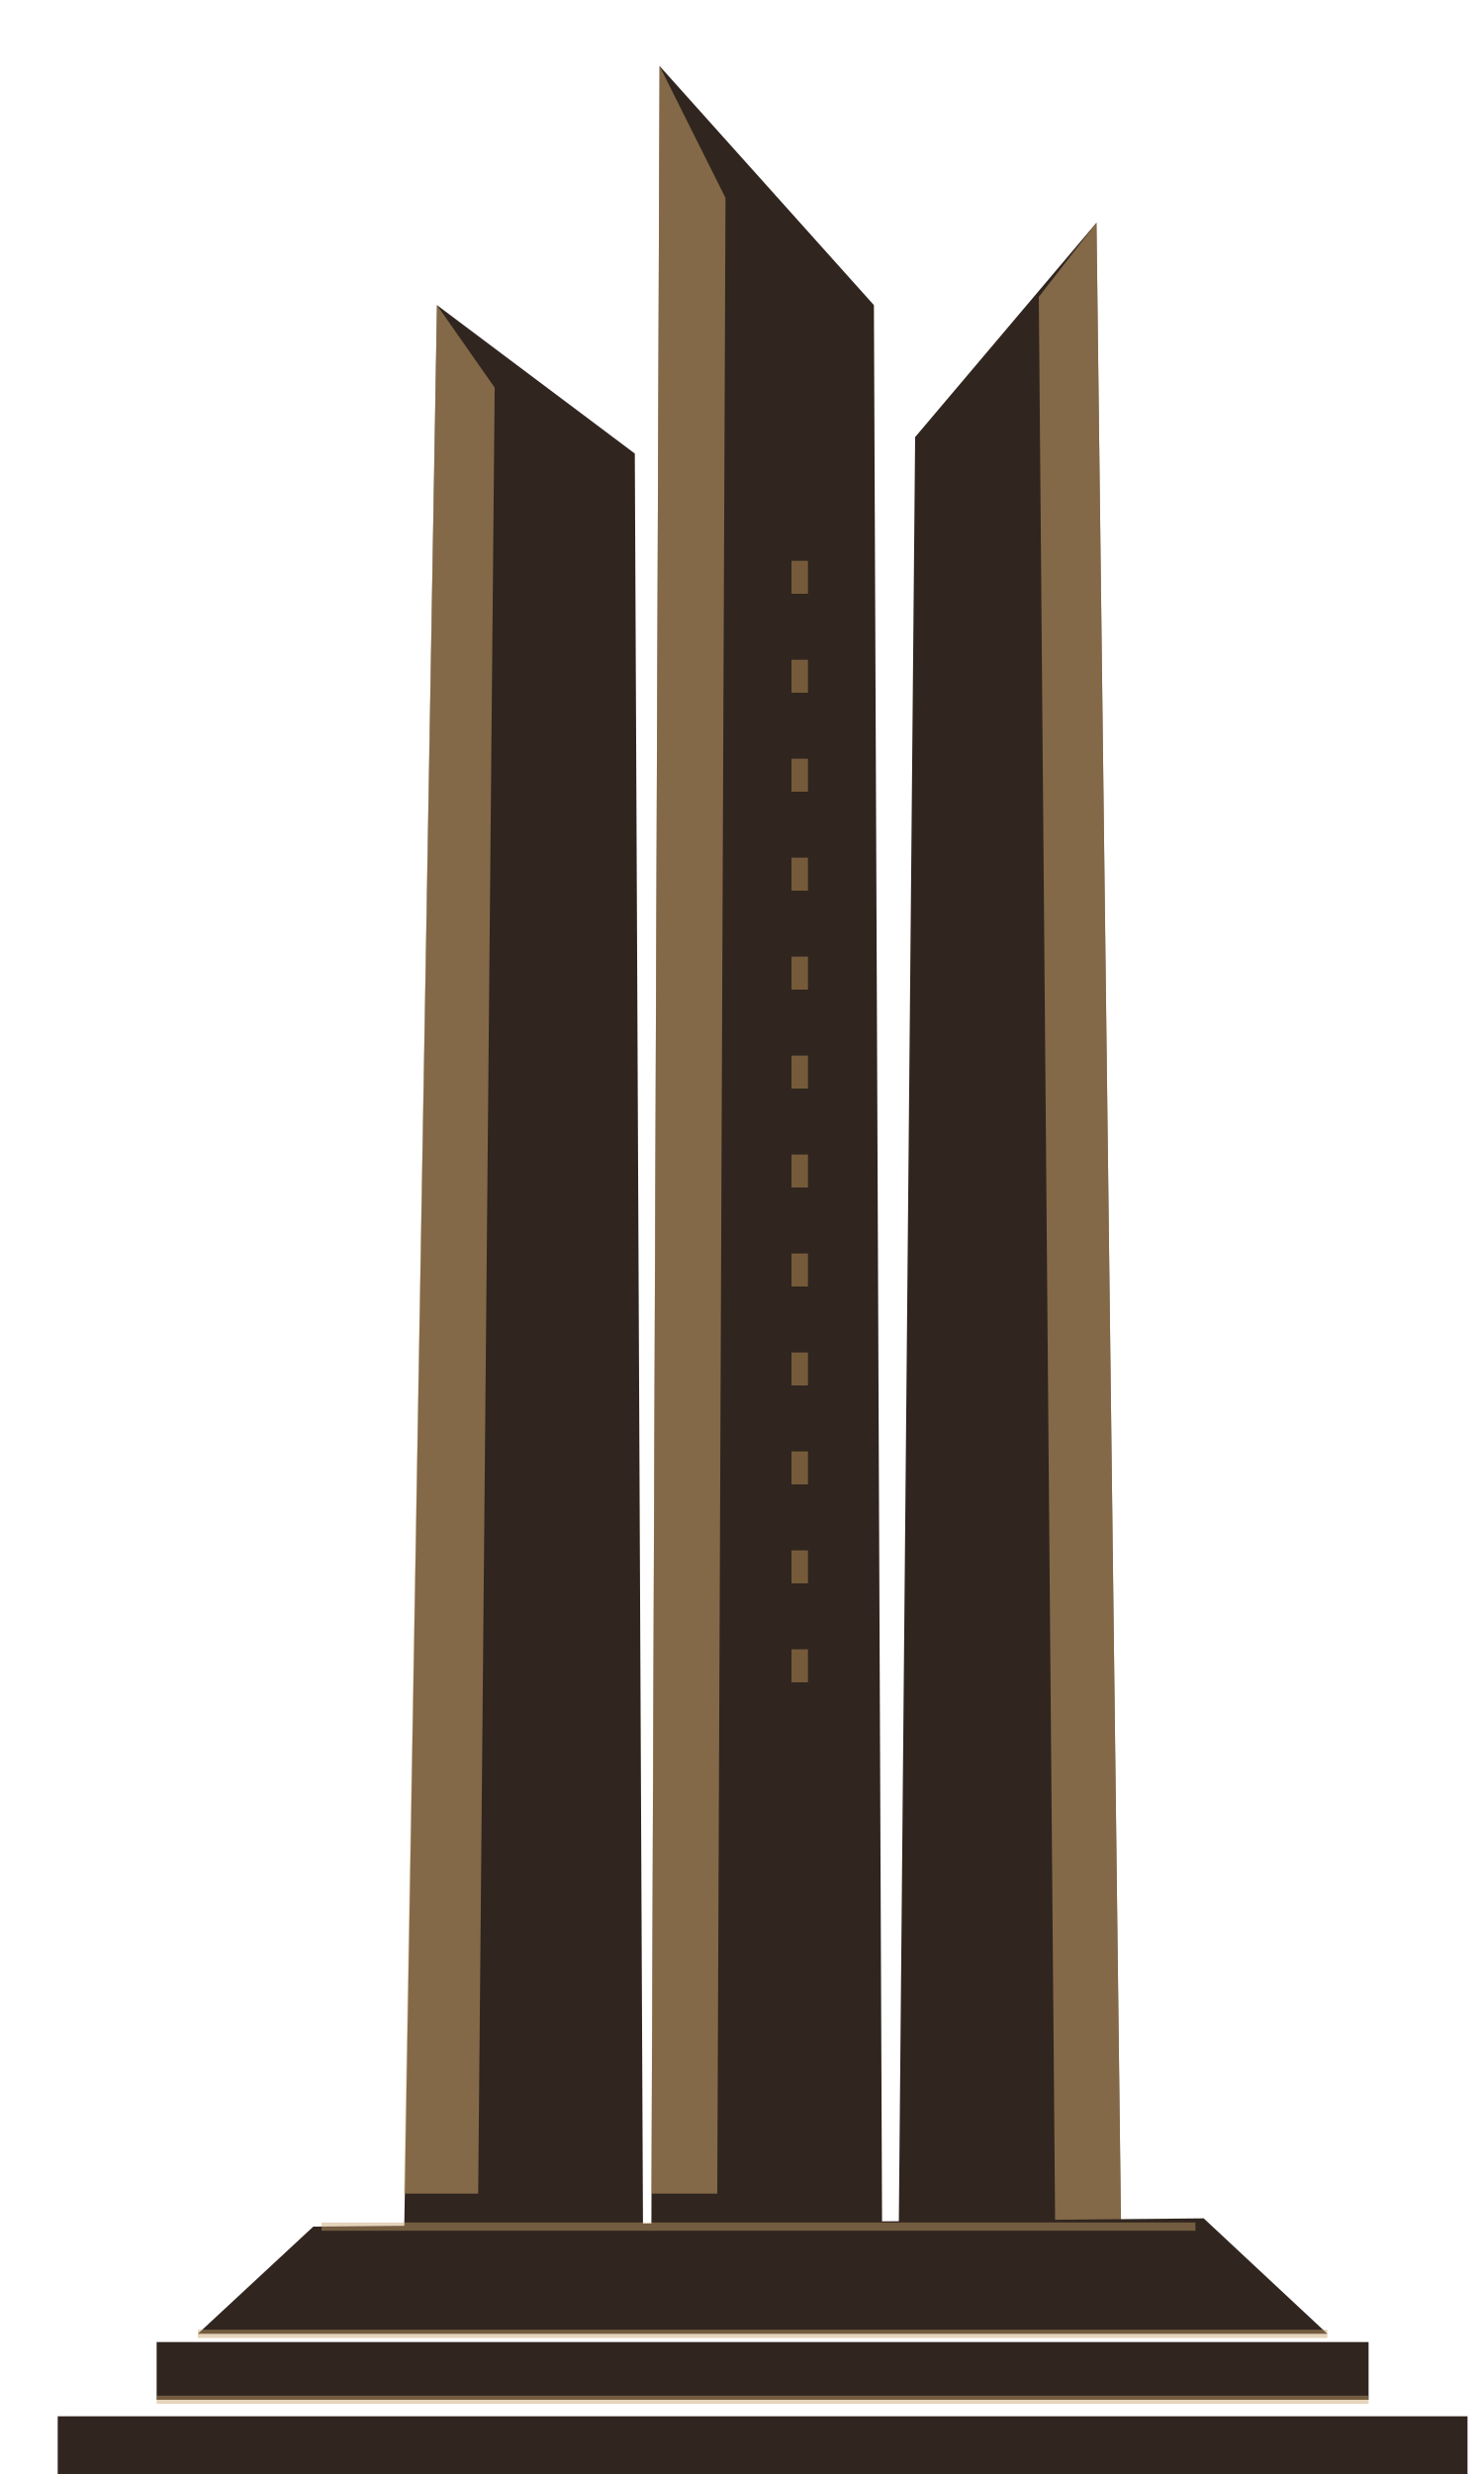
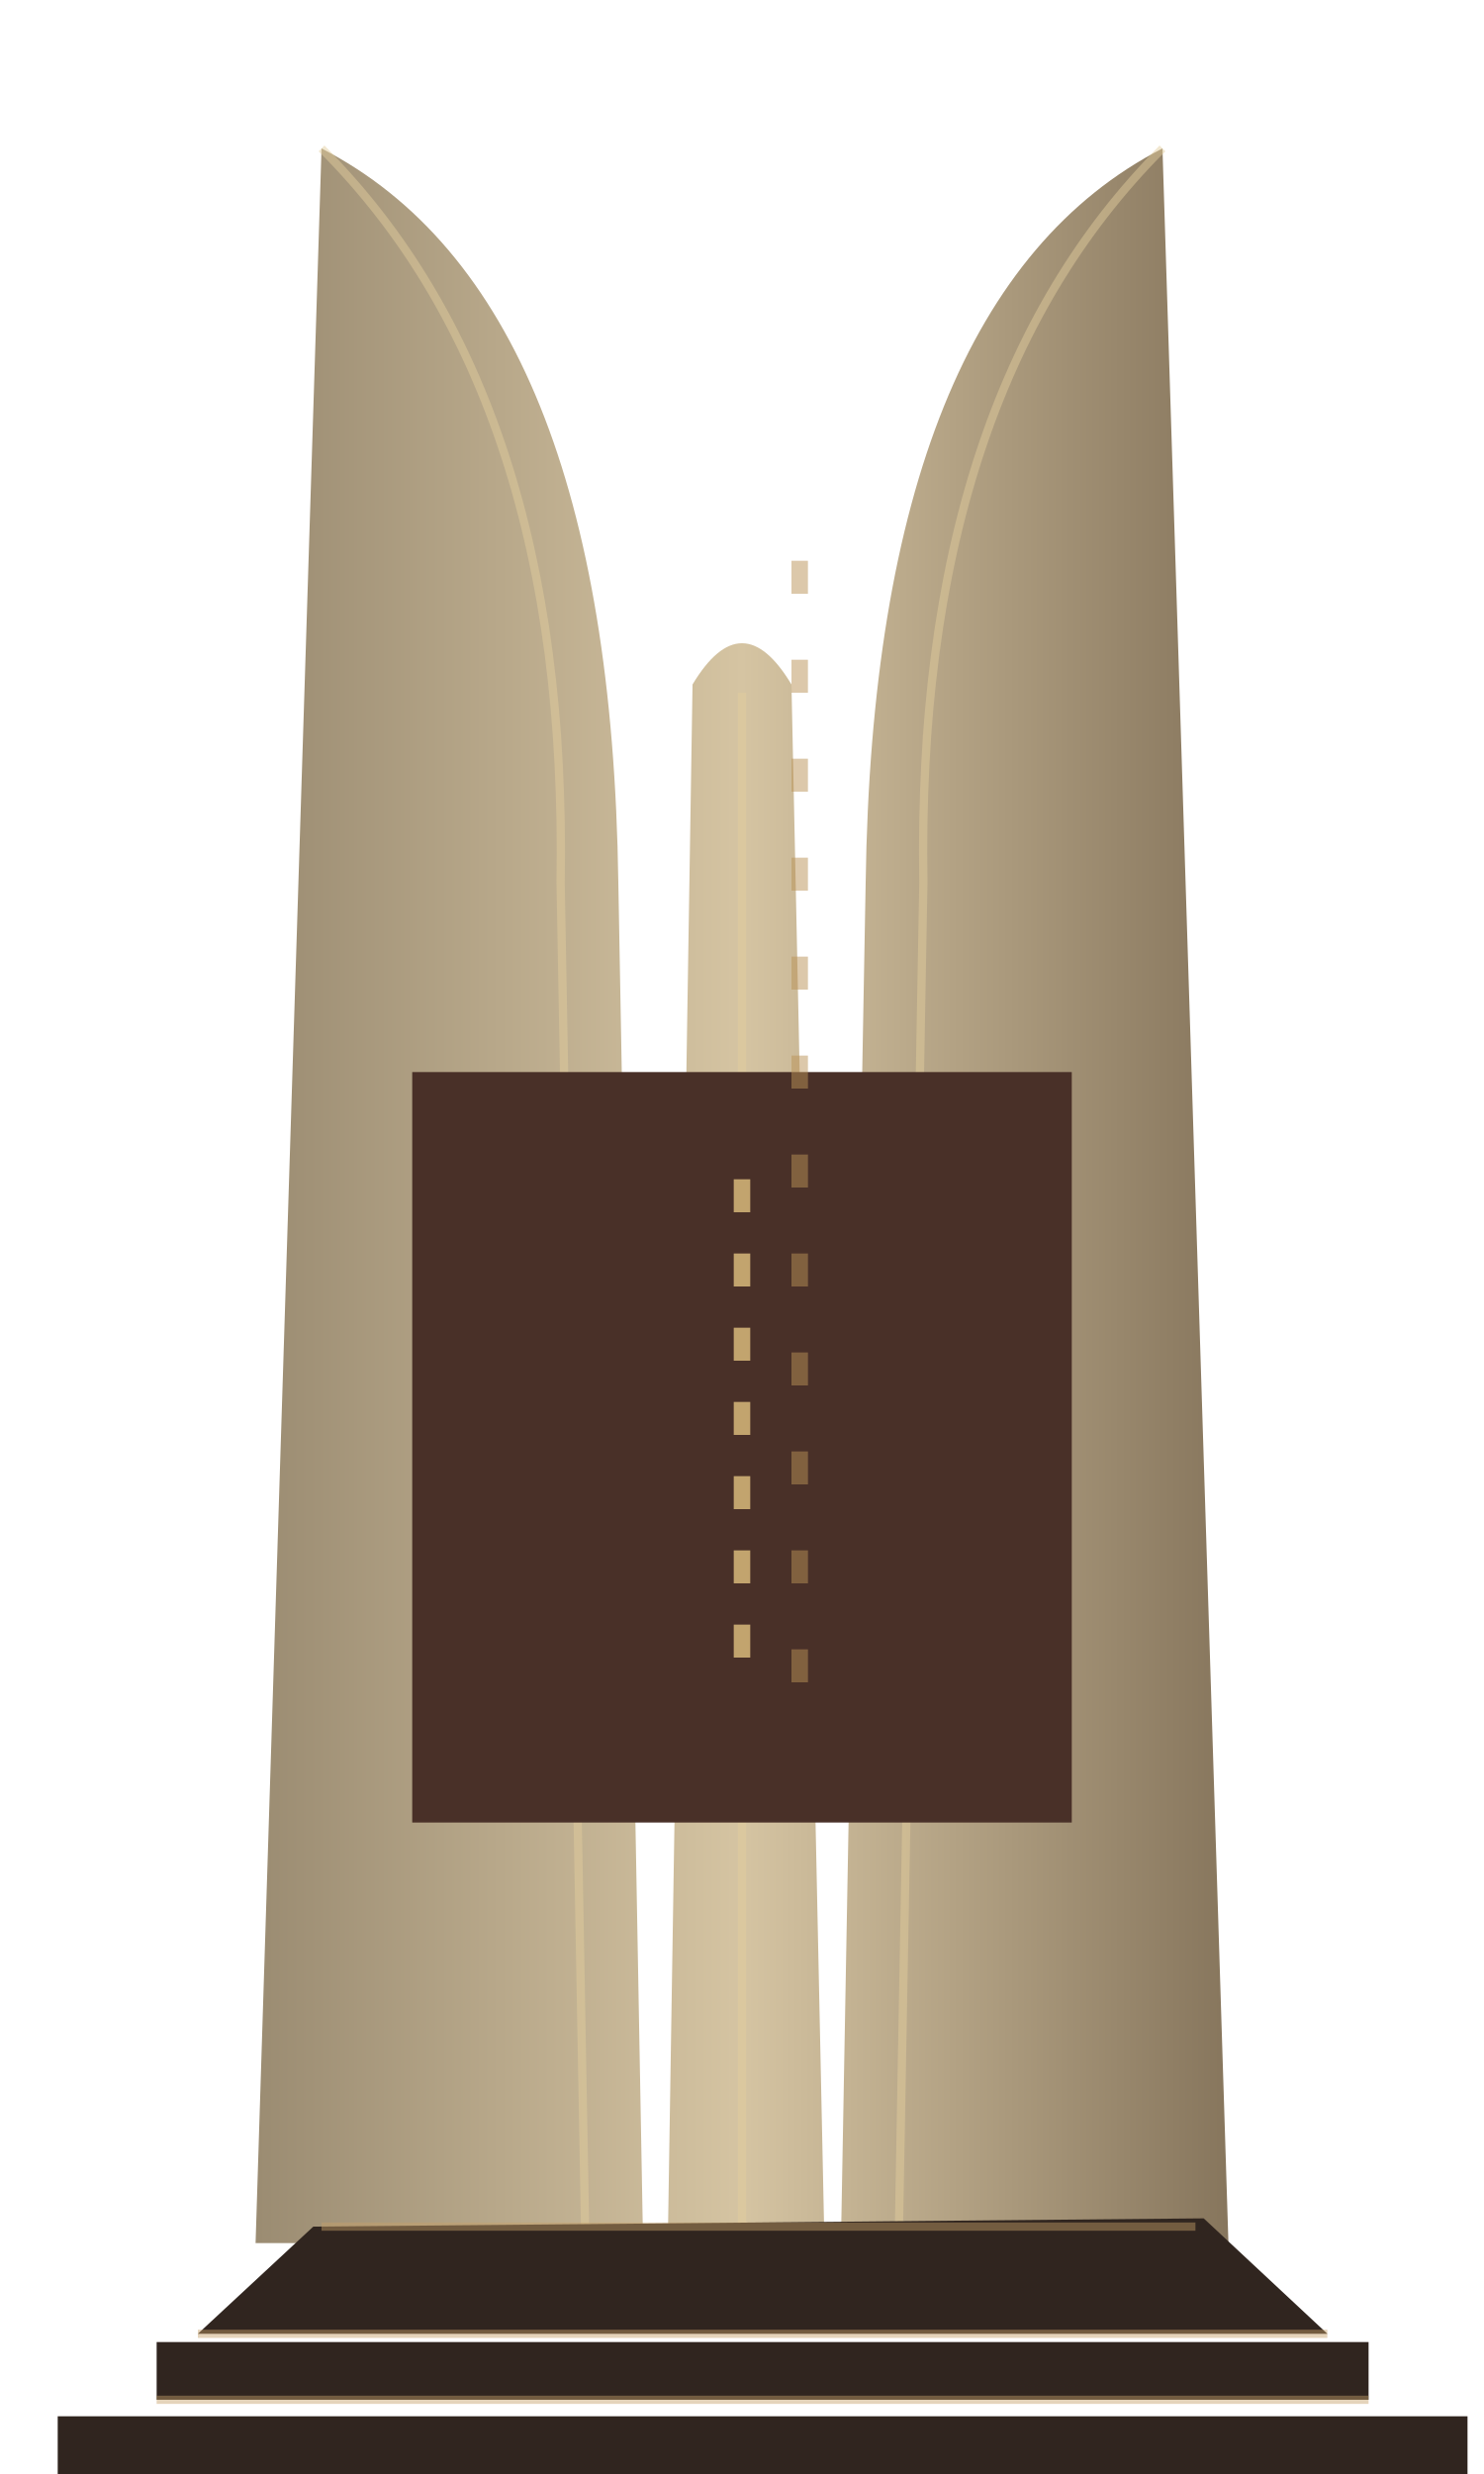
<svg xmlns="http://www.w3.org/2000/svg" viewBox="0 0 180 300" fill="none">
-   <path d="m49 272 4-235 24 18 1 217Zm30 0L80 8l26 29 1 235Zm30 0 2-219 22-26 3 245Z" fill="#30251f" />
-   <path d="m53 37 7 10-2 219h-9Zm27-29 8 16-1 242h-8Zm53 19 3 245h-8l-2-236Z" fill="#c7a16a" fill-opacity=".55" />
+   <defs>
+     <linearGradient id="stone">
+       <stop stop-color="#9b8c72" />
+       <stop offset=".5" stop-color="#d5c4a2" />
+       <stop offset="1" stop-color="#87765d" />
+     </linearGradient>
+   </defs>
+   <path d="M31 272 39 18q35 18 36 89l3 165Zm50 0 3-189q6-10 12 0l4 189Zm21 0 3-165q1-71 36-89l8 254Z" fill="url(#stone)" />
+   <path d="M39 18q30 30 29 89l3 165M141 18q-30 30-29 89l-3 165M90 84v188" stroke="#e2cc9d" stroke-opacity=".48" />
+   <path d="M50 130h80v91H50Z" fill="#493028" />
+   <path d="M90 143v59" stroke="#c2a46e" stroke-width="2" stroke-dasharray="4 5" />
  <path d="m38 270 108-1 15 14H24Zm-19 14h147v7H19Zm-12 9h171v7H7Z" fill="#30251f" />
  <path d="M39 270h106M24 283h137M19 291h147" stroke="#c7a16a" stroke-opacity=".45" />
  <path d="M97 68v140" stroke="#ba9156" stroke-width="2" stroke-dasharray="4 8" opacity=".5" />
</svg>
